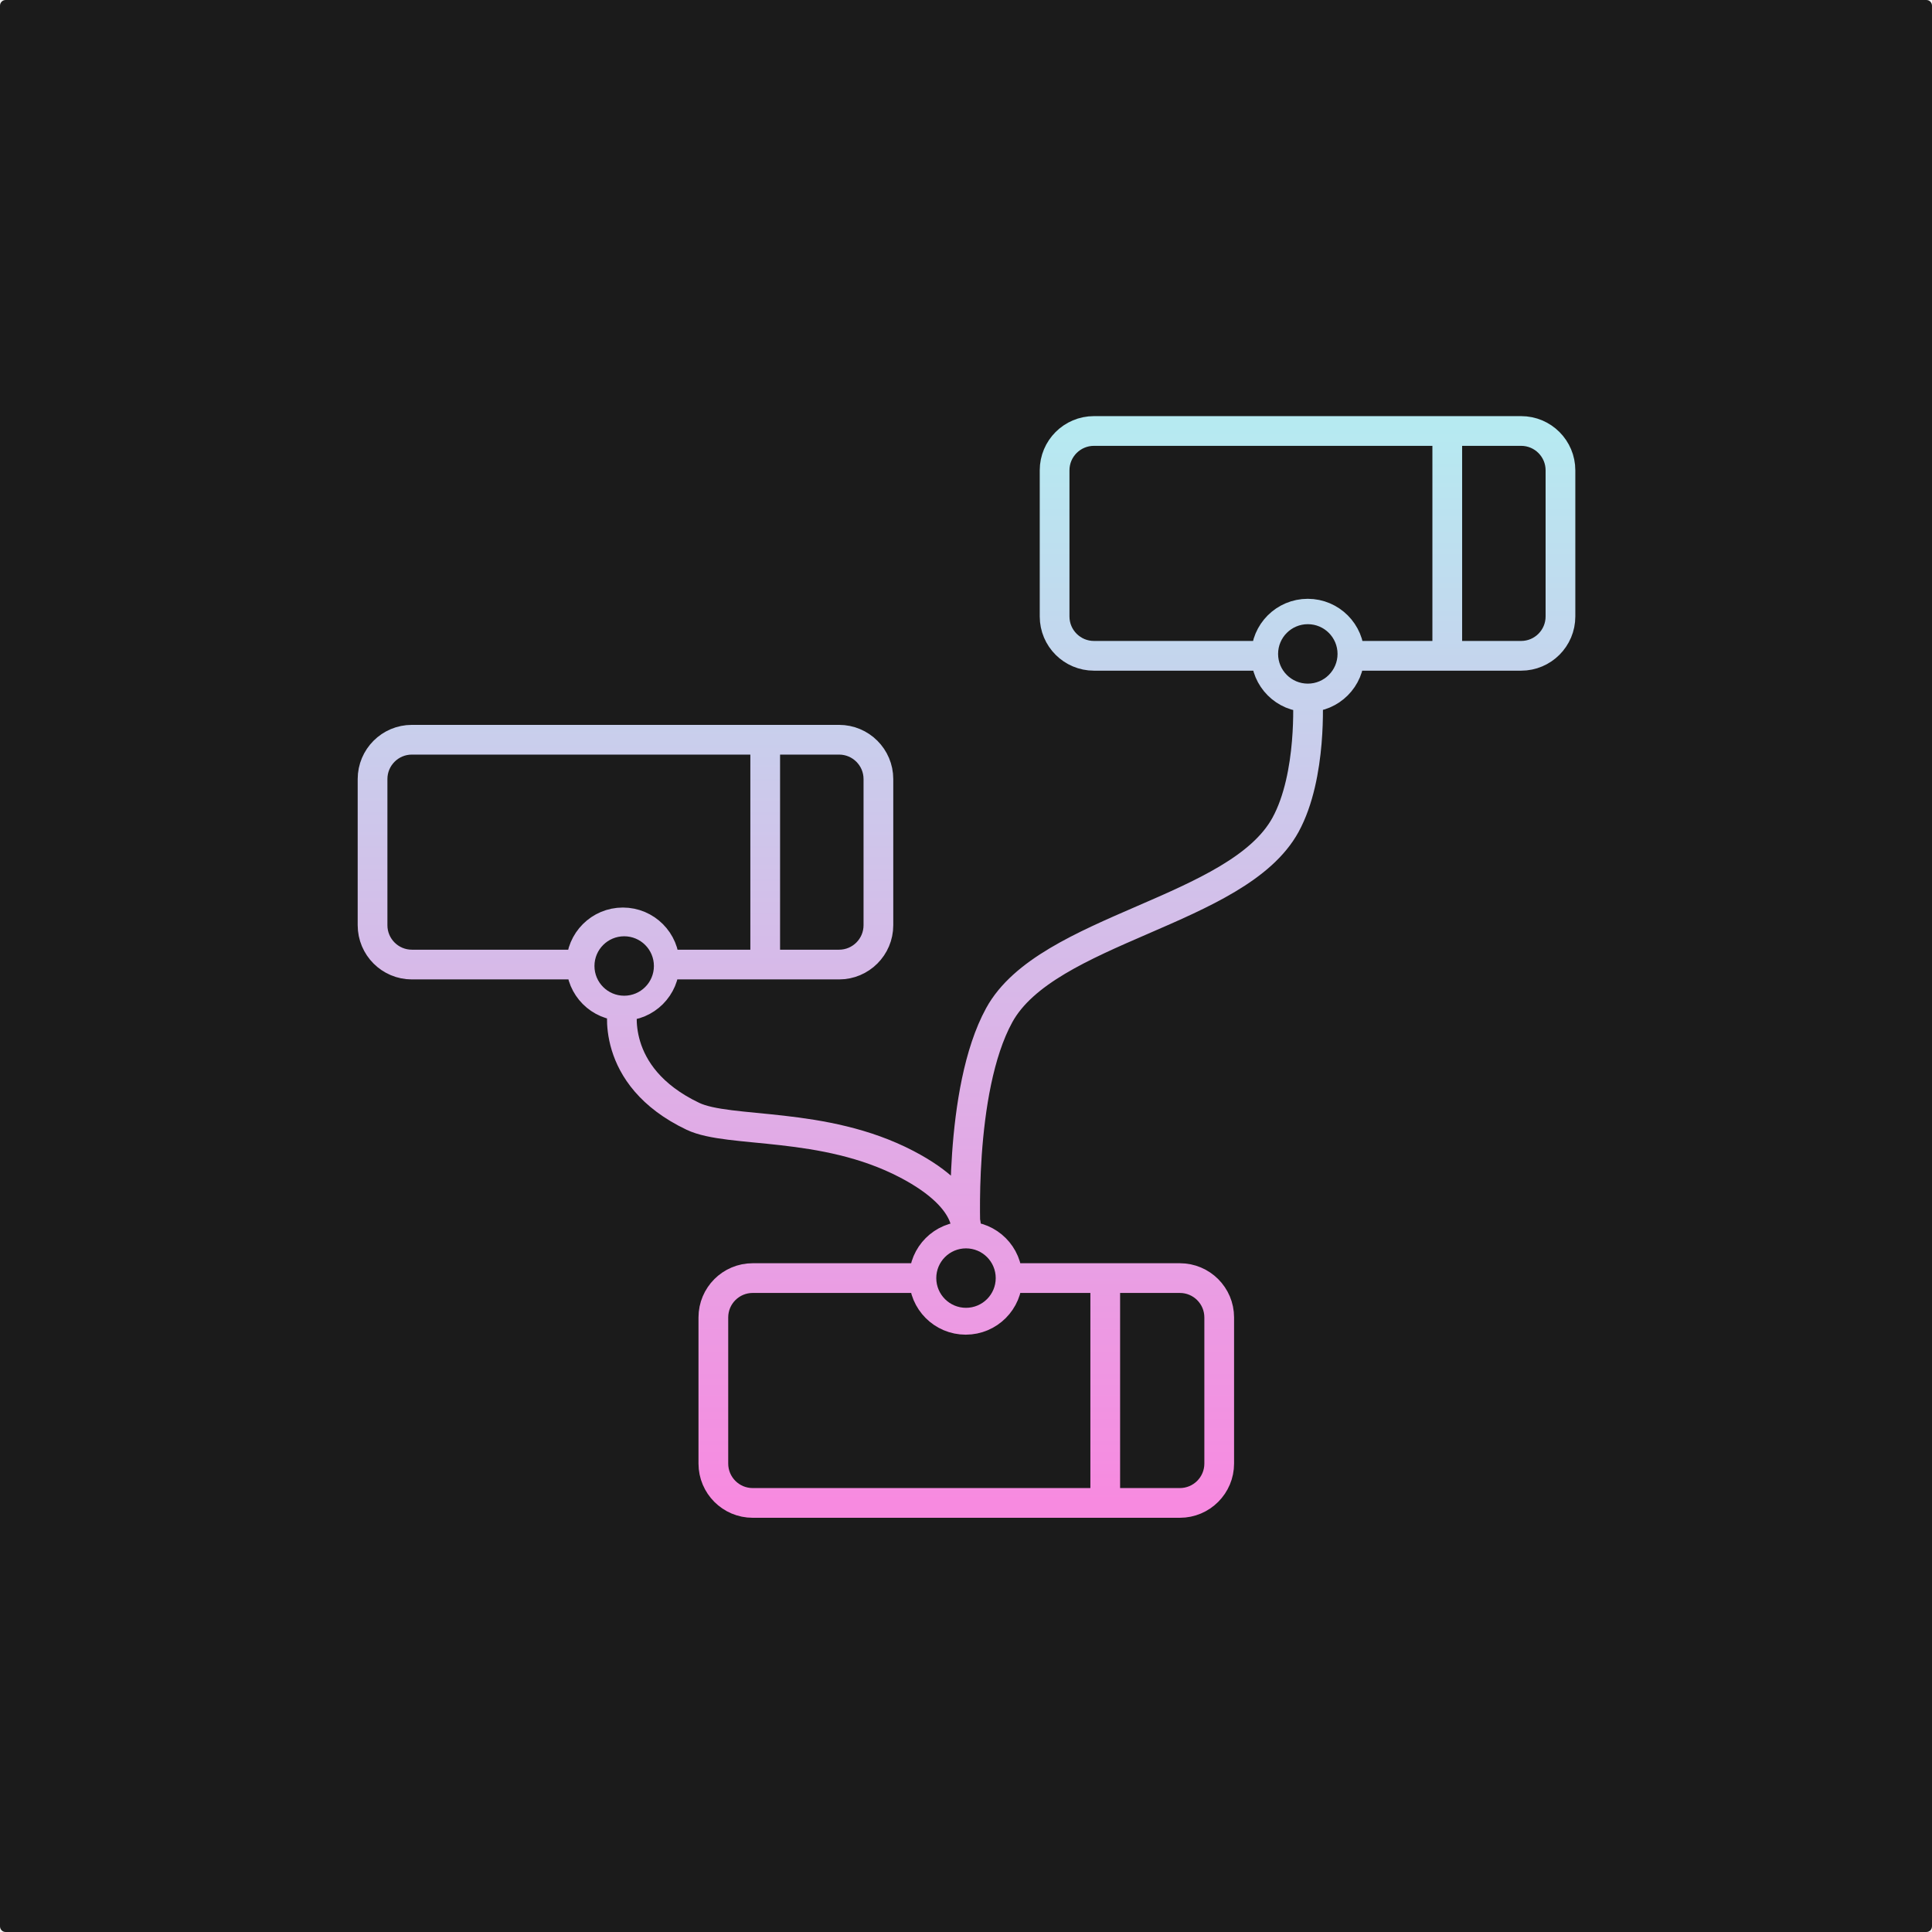
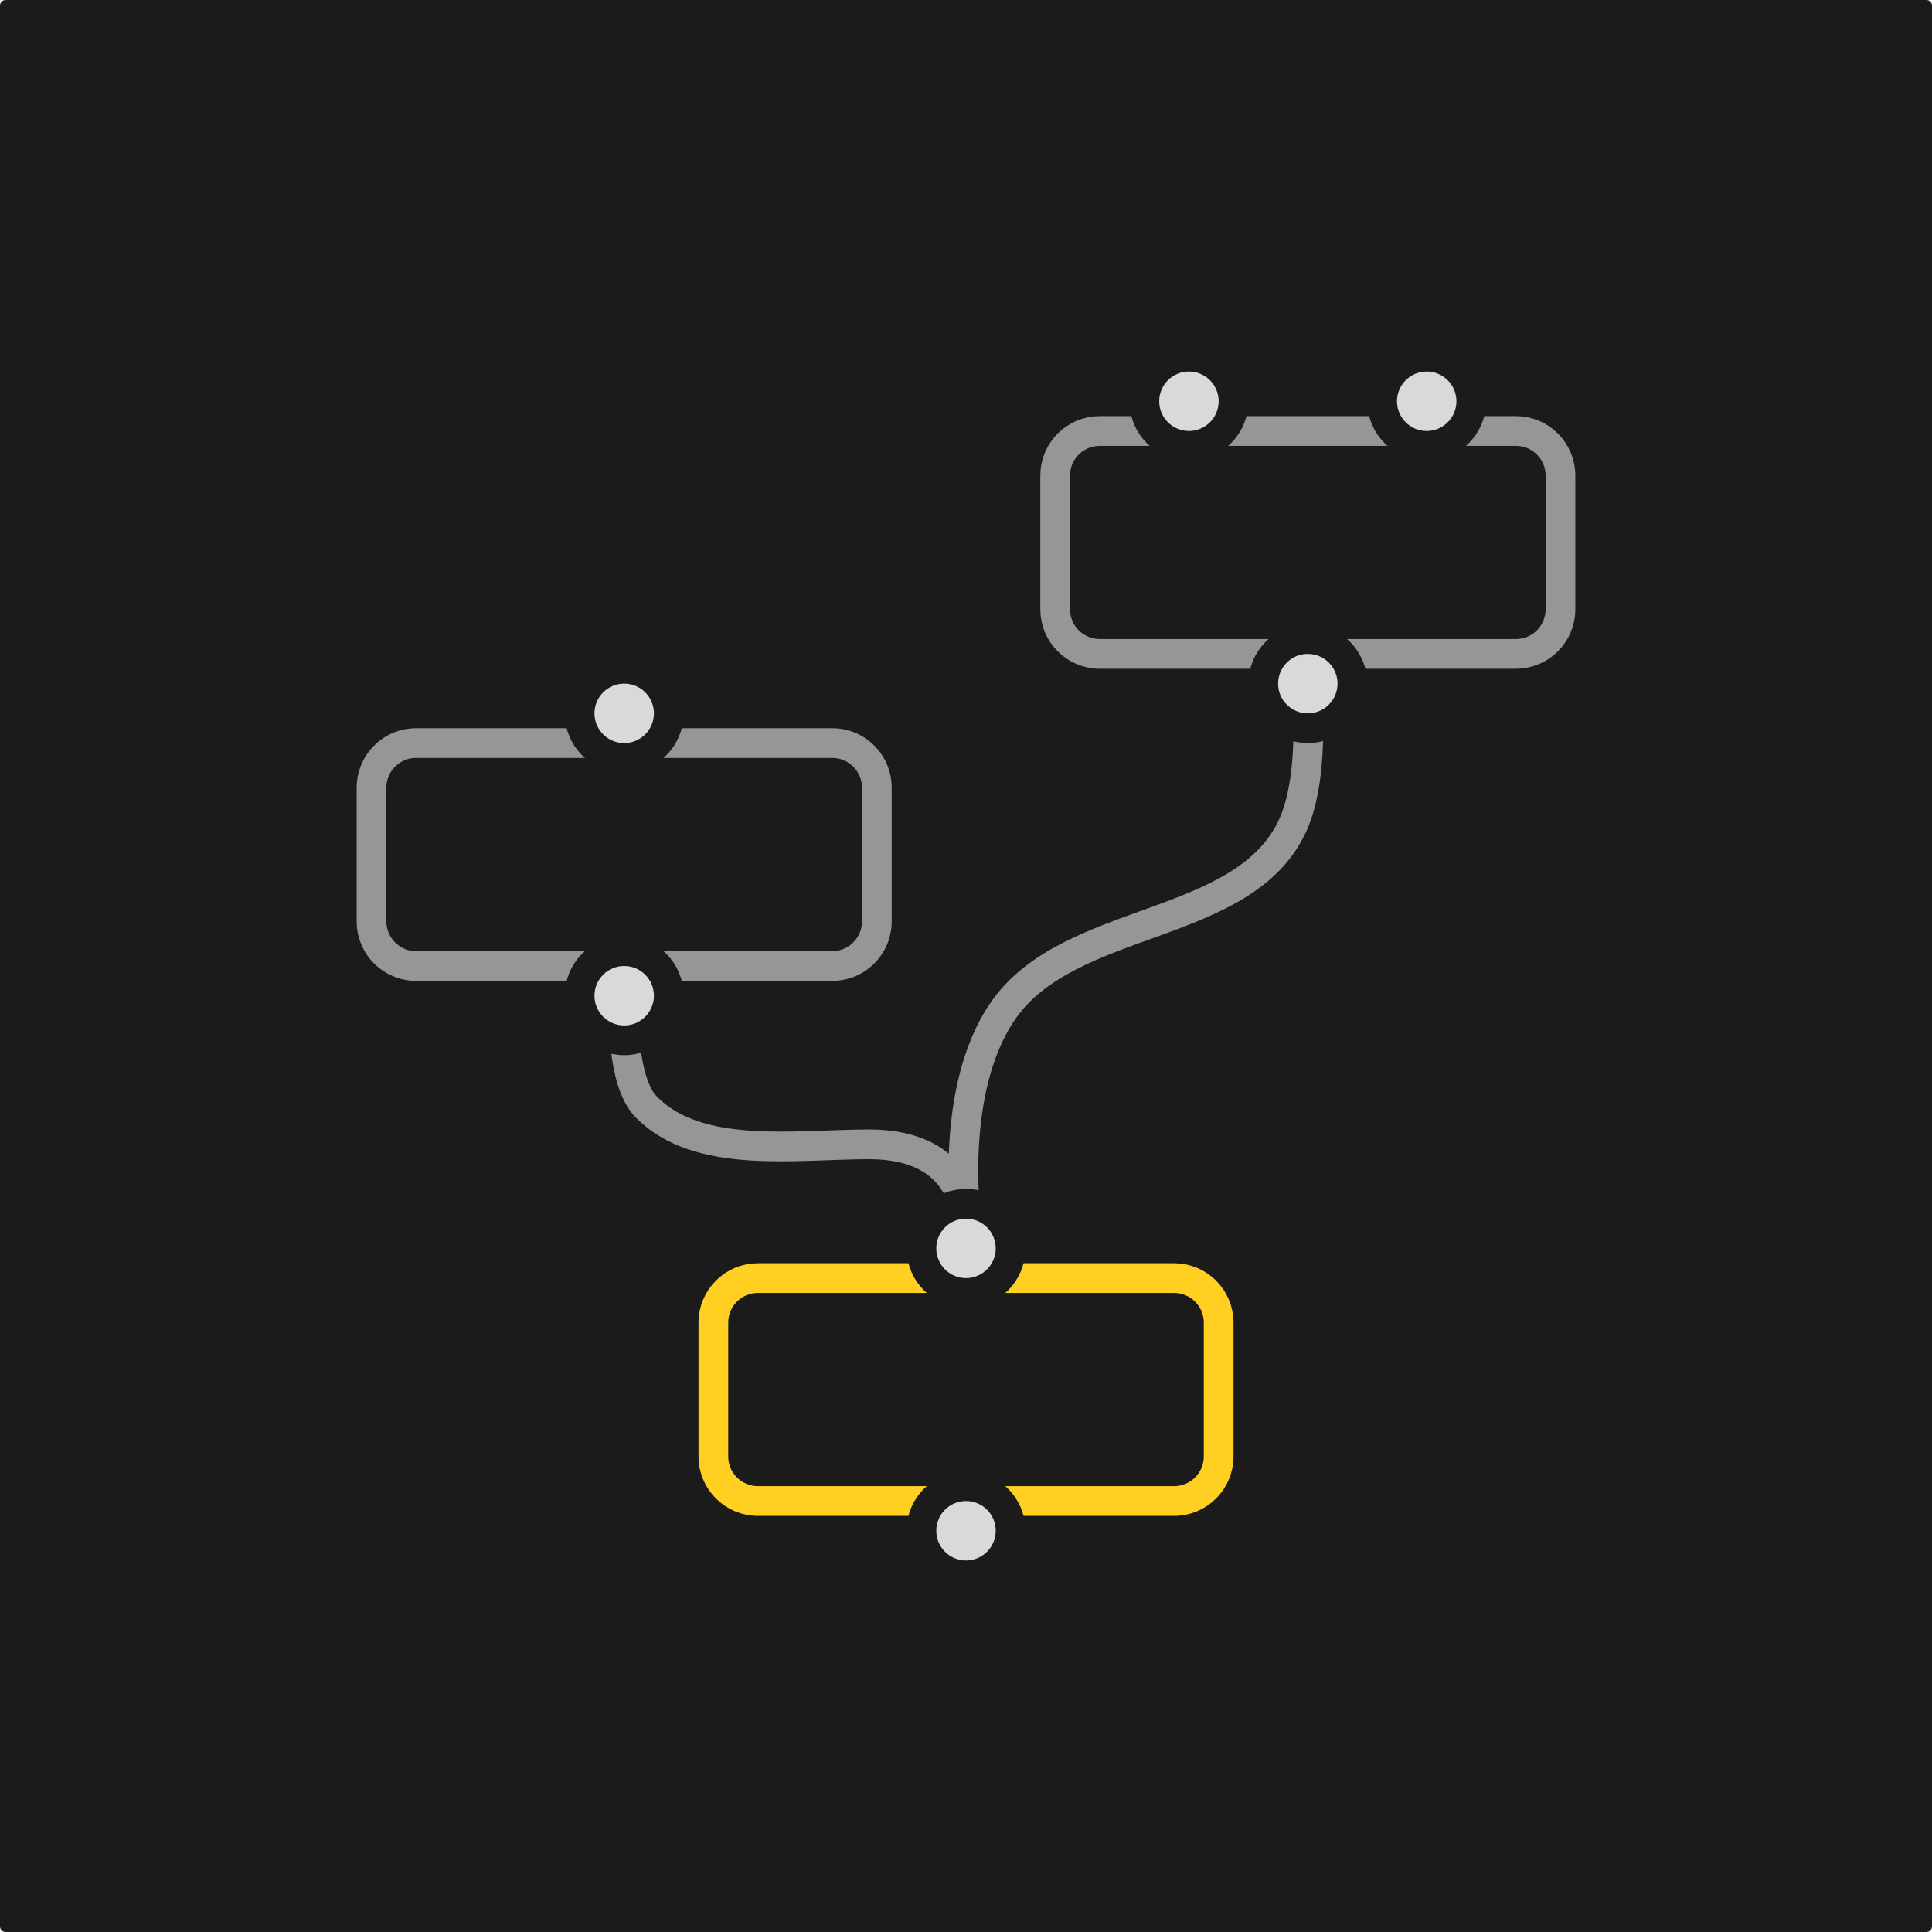
<svg xmlns="http://www.w3.org/2000/svg" width="130" height="130" viewBox="0 0 130 130" fill="none">
-   <g>
+   <g clip-path="url(#clip0_624_31)">
    <path d="M129.62 0H0.38C0.17 0 0 0.171 0 0.382V129.618C0 129.829 0.17 130 0.38 130H129.62C129.83 130 130 129.829 130 129.618V0.382C130 0.171 129.83 0 129.62 0Z" fill="#1B1B1B" />
-     <path fill-rule="evenodd" clip-rule="evenodd" d="M44.719 64.874C44.719 63.323 43.463 62.066 41.912 62.066C40.362 62.066 39.105 63.323 39.105 64.874C39.105 66.424 40.362 67.681 41.912 67.681C43.463 67.681 44.719 66.424 44.719 64.874Z" fill="#DCDCDC" />
-     <path fill-rule="evenodd" clip-rule="evenodd" d="M90.803 44.099C90.803 42.549 89.546 41.292 87.996 41.292C86.445 41.292 85.188 42.549 85.188 44.099C85.188 45.65 86.445 46.907 87.996 46.907C89.546 46.907 90.803 45.65 90.803 44.099Z" fill="#DCDCDC" />
-     <path fill-rule="evenodd" clip-rule="evenodd" d="M67.789 86C67.789 84.449 66.532 83.192 64.982 83.192C63.431 83.192 62.175 84.449 62.175 86C62.175 87.55 63.431 88.807 64.982 88.807C66.532 88.807 67.789 87.55 67.789 86Z" fill="#DCDCDC" />
-     <path d="M41.912 67.681C41.912 67.681 40.893 72.385 46.625 75.114C49.066 76.276 55.412 75.418 60.997 78.329C65.778 80.82 64.982 83.192 64.982 83.192M41.912 67.681C40.362 67.681 39.105 66.424 39.105 64.874C39.105 63.323 40.362 62.066 41.912 62.066C43.463 62.066 44.719 63.323 44.719 64.874C44.719 66.424 43.463 67.681 41.912 67.681ZM64.982 83.192C64.982 83.192 64.446 73.39 67.237 68.306C70.443 62.467 83.303 61.344 86.5 55.5C88.315 52.182 87.996 46.907 87.996 46.907M64.982 83.192C66.532 83.192 67.789 84.449 67.789 86C67.789 87.55 66.532 88.807 64.982 88.807C63.431 88.807 62.175 87.55 62.175 86C62.175 84.449 63.431 83.192 64.982 83.192ZM87.996 46.907C86.445 46.907 85.188 45.65 85.188 44.099C85.188 42.549 86.445 41.292 87.996 41.292C89.546 41.292 90.803 42.549 90.803 44.099C90.803 45.65 89.546 46.907 87.996 46.907ZM51.489 49.775V64.903M74.369 85.514V100.642M97.383 29V44.128M70.962 41.48C70.962 42.943 72.148 44.128 73.61 44.128H102.353C103.815 44.128 105 42.943 105 41.48V31.647C105 30.185 103.815 29 102.353 29H73.61C72.148 29 70.962 30.185 70.962 31.647V41.48ZM25.068 62.255C25.068 63.717 26.253 64.903 27.715 64.903H56.458C57.92 64.903 59.106 63.717 59.106 62.255V52.422C59.106 50.96 57.92 49.775 56.458 49.775H27.715C26.253 49.775 25.068 50.96 25.068 52.422V62.255ZM48 98.48C48 99.942 49.185 101.128 50.647 101.128H79.39C80.852 101.128 82.038 99.942 82.038 98.48V88.647C82.038 87.185 80.852 86 79.39 86H50.647C49.185 86 48 87.185 48 88.647V98.48Z" stroke="url(#paint0_linear_624_31)" stroke-width="2" stroke-linejoin="round" />
-     <circle cx="65" cy="86" r="2" fill="#1B1B1B" />
-     <circle cx="42" cy="65" r="2" fill="#1B1B1B" />
-     <circle cx="88" cy="44" r="2" fill="#1B1B1B" />
+     <path d="M42 68C42 68 41.782 72.758 43.5 74.5C46.995 78.045 53.522 77 58.5 77C65 77 65 82 65 82C65 82 63.833 73.295 67.5 68C71.981 61.529 83.758 62.672 87 55.5C88.309 52.604 88 48 88 48" stroke-width="2" stroke="#969696" />
+     <rect x="71" y="29" width="34" height="15" rx="3" stroke-width="2" stroke="#969696" />
+     <rect x="48" y="86" width="34" height="15" rx="3" stroke-width="2" stroke="#FFCF22" />
+     <mask id="stroke0_624_31" fill="white">
+       <path d="M56 49C58.209 49 60 50.791 60 53V62C60 64.209 58.209 66 56 66H28C25.791 66 24 64.209 24 62V53C24 50.791 25.791 49 28 49H56Z" />
+     </mask>
+     <path d="M56 49C58.209 49 60 50.791 60 53V62C60 64.209 58.209 66 56 66H28C25.791 66 24 64.209 24 62V53C24 50.791 25.791 49 28 49H56Z" stroke-width="4" stroke="#969696" mask="url(#stroke0_624_31)" />
+     <circle cx="65" cy="84" r="3" fill="#D9D9D9" stroke-width="2" stroke="#1B1B1B" />
+     <circle cx="65" cy="103" r="3" fill="#D9D9D9" stroke-width="2" stroke="#1B1B1B" />
+     <circle cx="42" cy="67" r="3" fill="#D9D9D9" stroke-width="2" stroke="#1B1B1B" />
+     <circle cx="42" cy="48" r="3" fill="#D9D9D9" stroke-width="2" stroke="#1B1B1B" />
+     <circle cx="88" cy="46" r="3" fill="#D9D9D9" stroke-width="2" stroke="#1B1B1B" />
+     <circle cx="80" cy="27" r="3" fill="#D9D9D9" stroke-width="2" stroke="#1B1B1B" />
+     <circle cx="96" cy="27" r="3" fill="#D9D9D9" stroke-width="2" stroke="#1B1B1B" />
  </g>
  <defs>
-     <linearGradient id="paint0_linear_624_31" x1="64.873" y1="28.596" x2="64.873" y2="101.128" gradientUnits="userSpaceOnUse">
-       <stop stop-color="#B6EAF1" />
-       <stop offset="1" stop-color="#F78AE0" />
-     </linearGradient>
    <clipPath id="clip0_624_31">
-       <rect width="130" height="130" fill="#FFFFFF" />
+       <rect width="130" height="130" fill="white" />
    </clipPath>
  </defs>
</svg>
